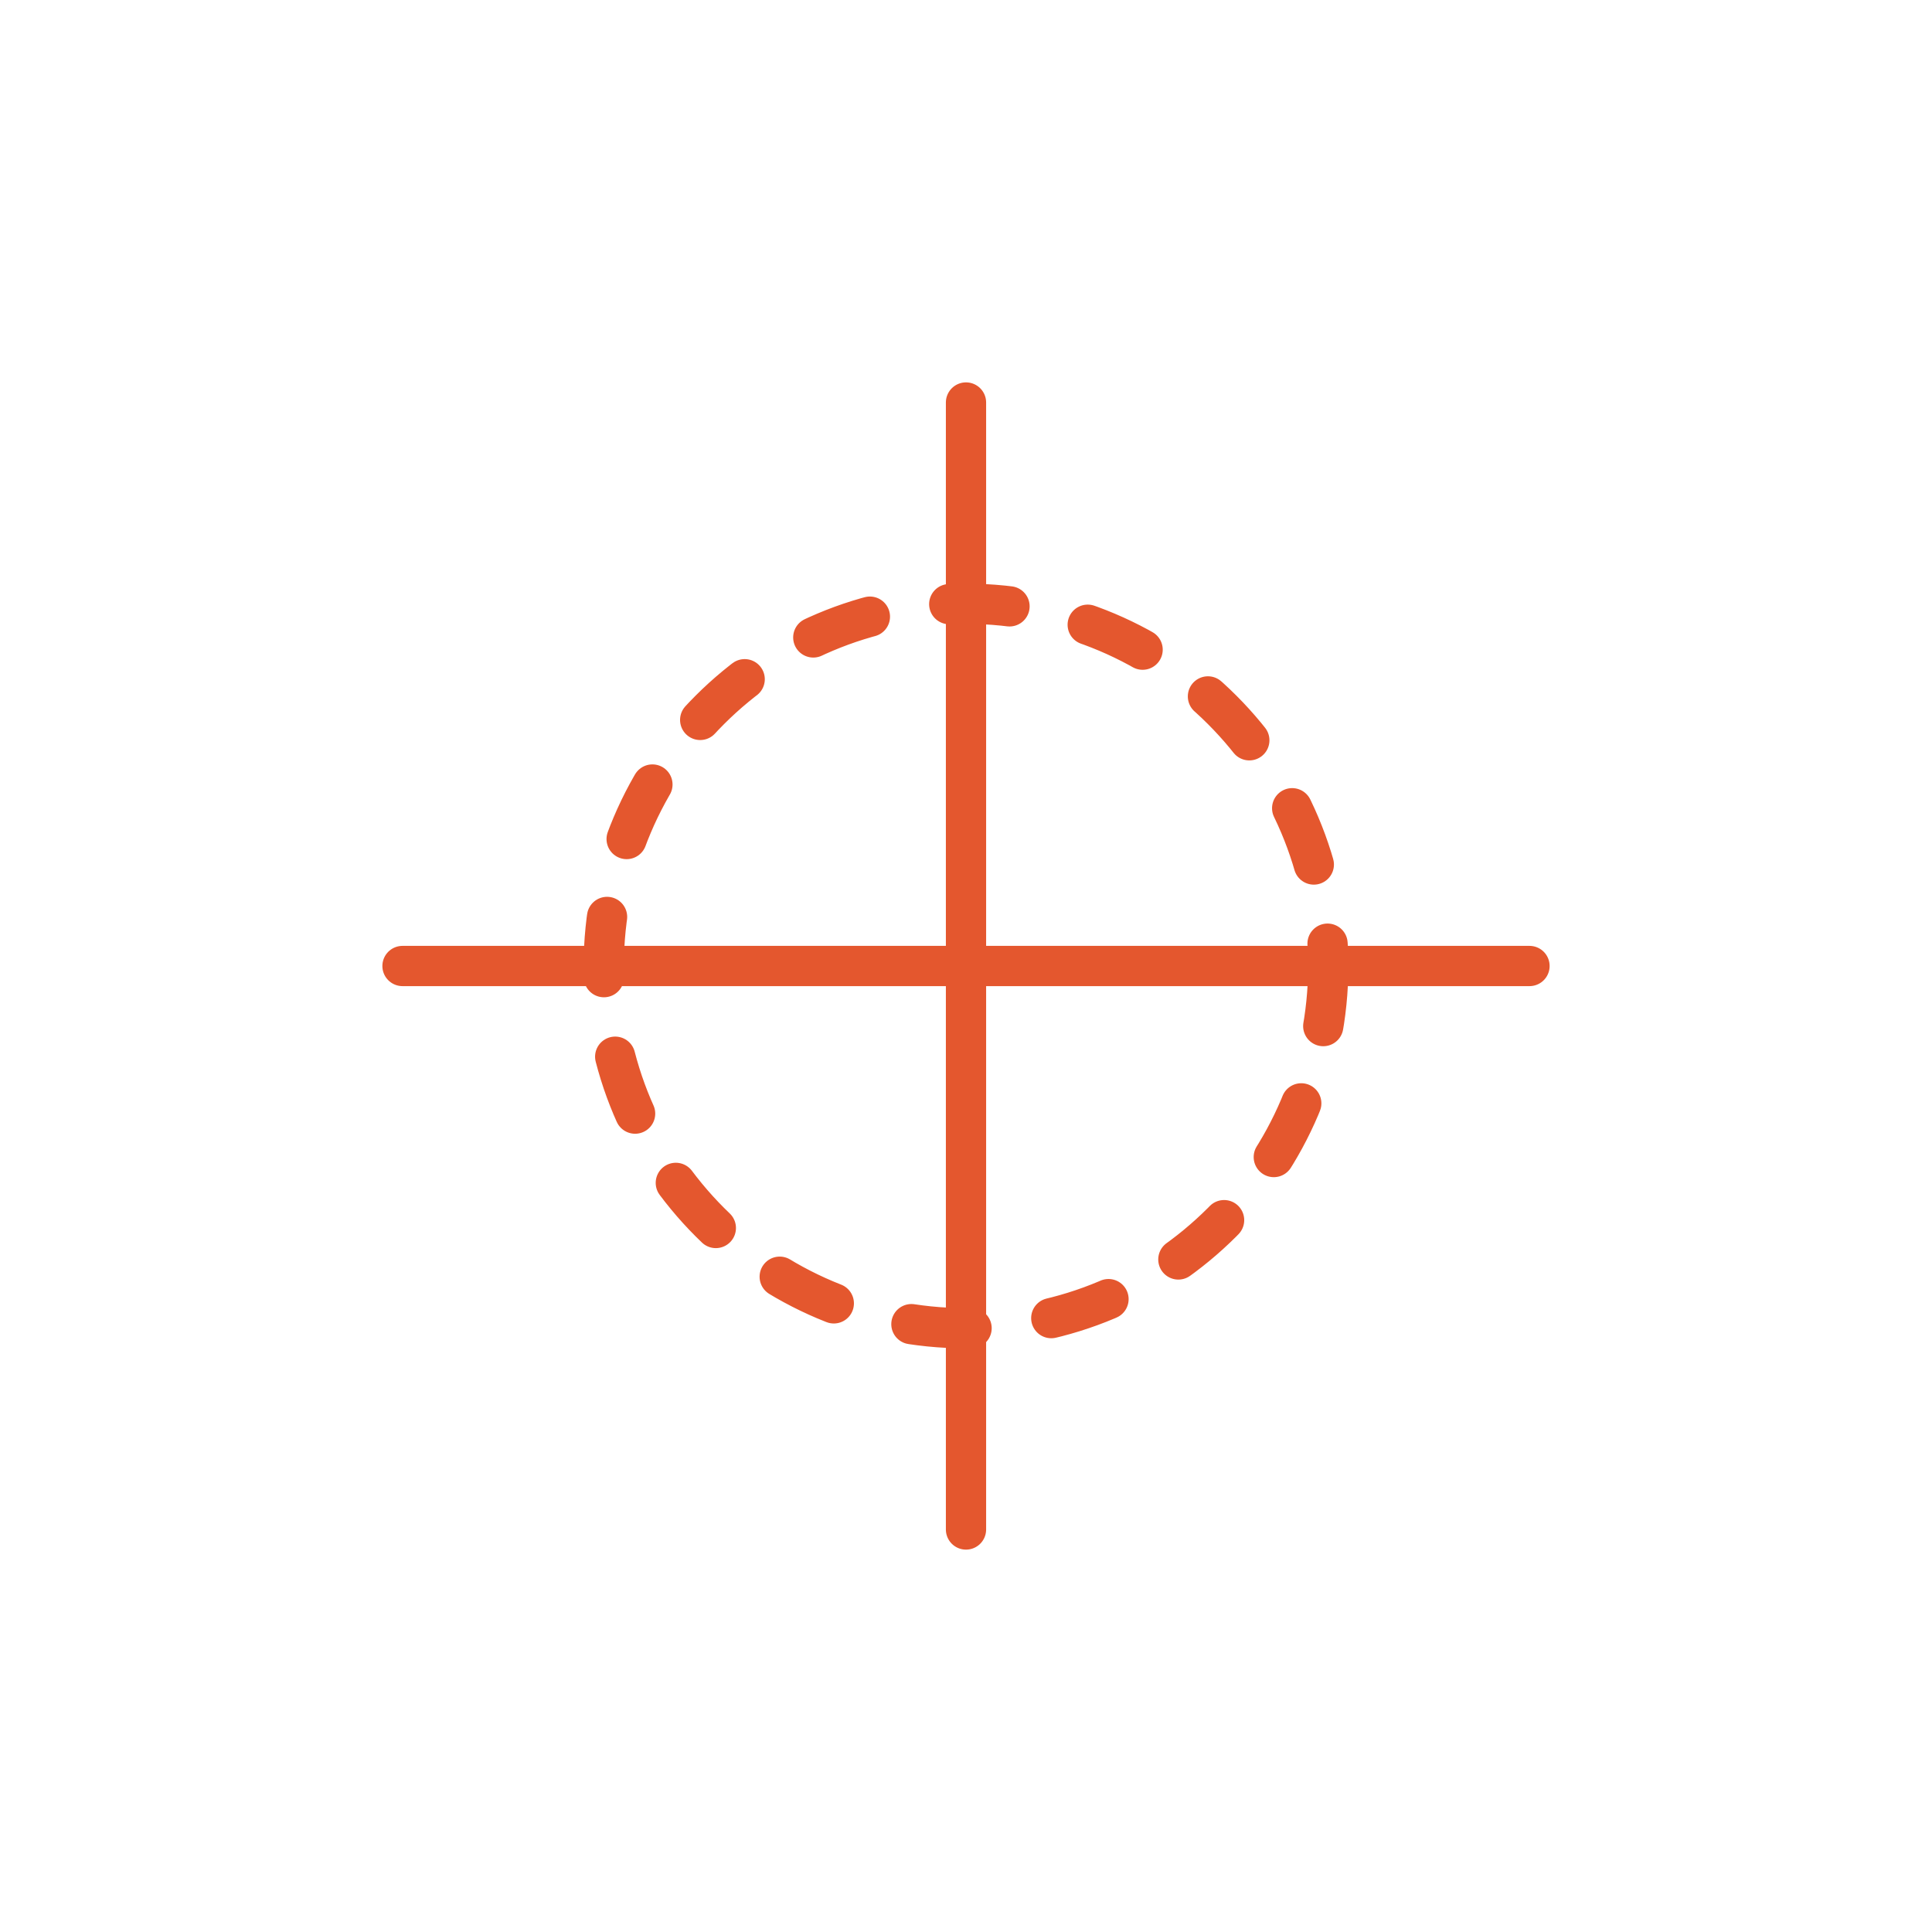
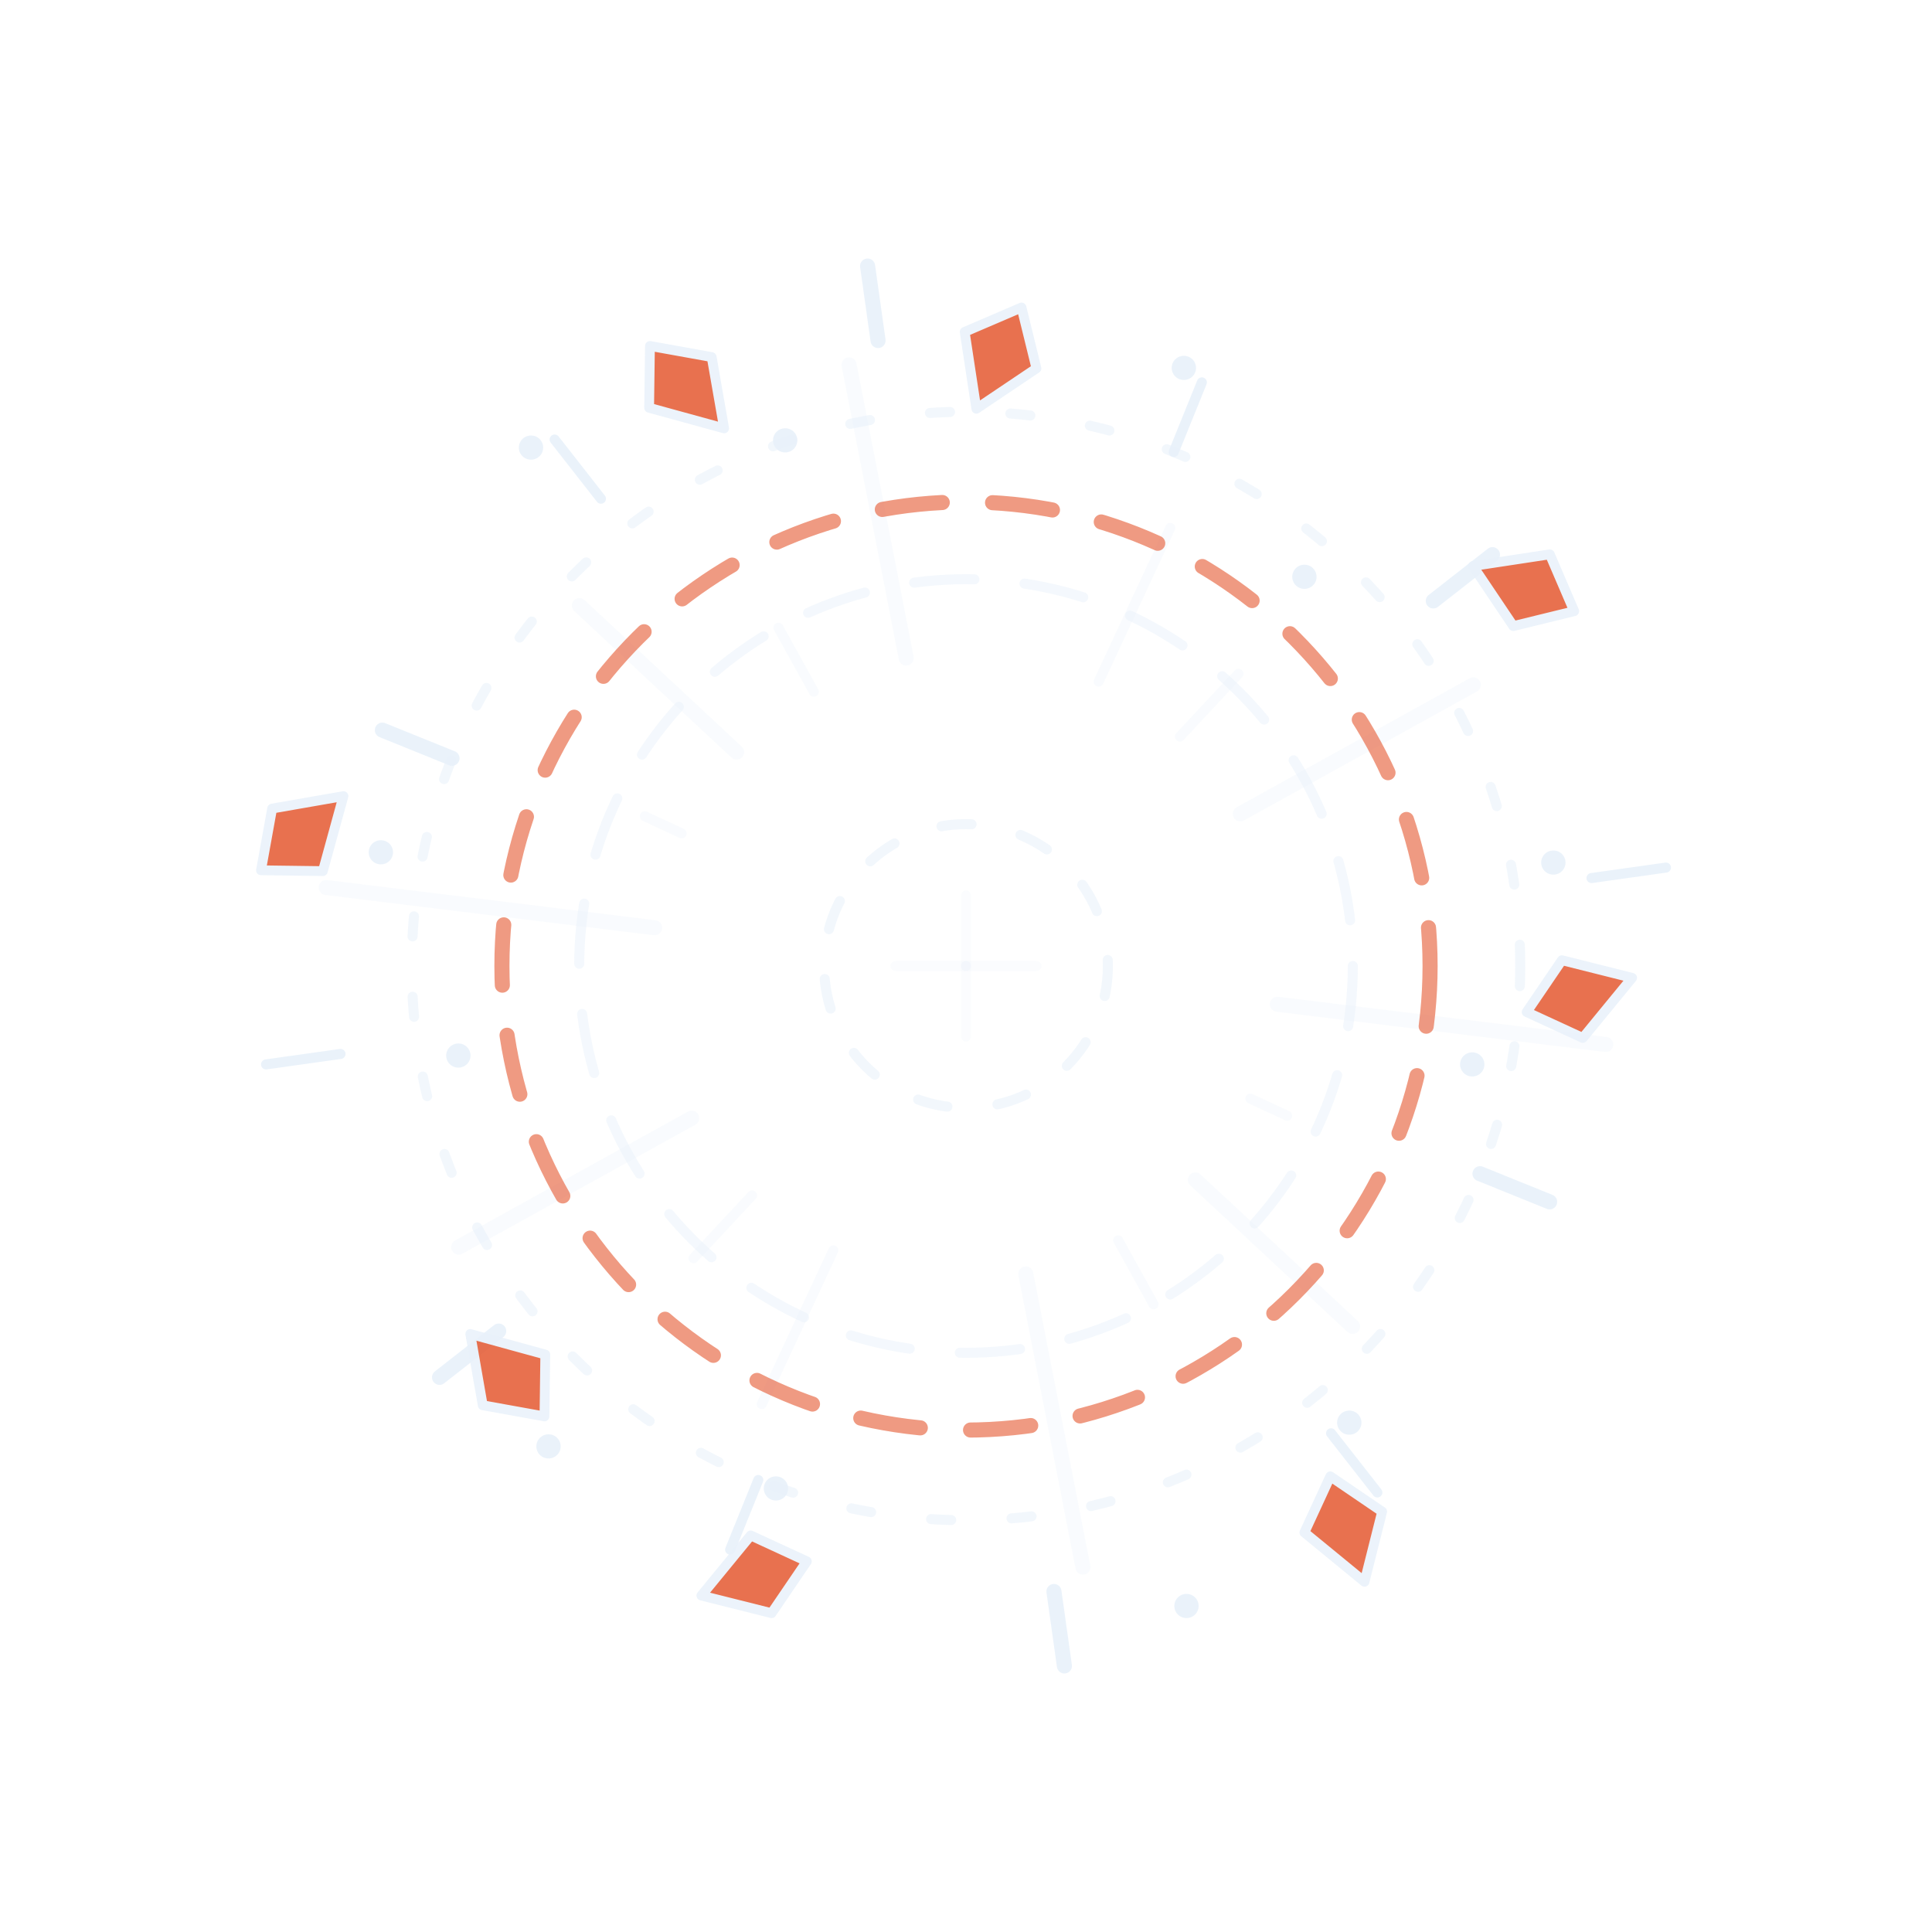
<svg xmlns="http://www.w3.org/2000/svg" width="96" height="96" viewBox="0 0 96 96">
-   <g id="burst" stroke="#E4572E" stroke-width="2" fill="none" stroke-linecap="round" stroke-linejoin="round">
-     <circle cx="48" cy="48" r="18" stroke-dasharray="3 4" />
-     <line x1="48" y1="48" x2="48" y2="20" />
-     <line x1="48" y1="48" x2="48" y2="76" />
-     <line x1="48" y1="48" x2="20" y2="48" />
-     <line x1="48" y1="48" x2="76" y2="48" />
+   <defs>
+     <path id="shard" d="M -1.6 -3.2 L 2.4 -0.6 L 1.2 3 L -2.2 1.2 Z" stroke="#E8F1FA" stroke-width="0.6" />
+   </defs>
+   <g id="burst" fill="none" stroke-linecap="round" stroke-linejoin="round">
+     <line x1="48" y1="48" x2="51.5" y2="48" stroke="#E8F1FA" stroke-width="0.5" opacity="0.19" />
+     <line x1="48" y1="48" x2="48" y2="51.5" stroke="#E8F1FA" stroke-width="0.5" opacity="0.19" />
+     <line x1="48" y1="48" x2="44.5" y2="48" stroke="#E8F1FA" stroke-width="0.5" opacity="0.19" />
+     <line x1="48" y1="48" x2="48" y2="44.5" stroke="#E8F1FA" stroke-width="0.5" opacity="0.19" />
+     <circle cx="48" cy="48" r="7.05" stroke="#E8F1FA" stroke-width="0.5" stroke-dasharray="1.5 2.5" opacity="0.58" />
+     <line x1="63.47" y1="49.9" x2="79.79" y2="51.9" stroke="#E8F1FA" stroke-width="0.75" opacity="0.25" />
+     <line x1="62.13" y1="54.59" x2="63.96" y2="55.44" stroke="#E8F1FA" stroke-width="0.5" opacity="0.25" />
+     <line x1="59.4" y1="58.63" x2="67.21" y2="65.91" stroke="#E8F1FA" stroke-width="0.75" opacity="0.25" />
+     <line x1="55.56" y1="61.63" x2="57.32" y2="64.81" stroke="#E8F1FA" stroke-width="0.5" opacity="0.25" />
+     <line x1="50.97" y1="63.3" x2="53.81" y2="77.87" stroke="#E8F1FA" stroke-width="0.75" opacity="0.25" />
+     <line x1="41.41" y1="62.13" x2="37.85" y2="69.77" stroke="#E8F1FA" stroke-width="0.5" opacity="0.25" />
+     <line x1="37.37" y1="59.4" x2="34.46" y2="62.52" stroke="#E8F1FA" stroke-width="0.5" opacity="0.25" />
+     <line x1="34.37" y1="55.56" x2="22.79" y2="61.97" stroke="#E8F1FA" stroke-width="0.75" opacity="0.25" />
+     <line x1="32.53" y1="46.1" x2="16.21" y2="44.1" stroke="#E8F1FA" stroke-width="0.75" opacity="0.25" />
+     <line x1="33.87" y1="41.41" x2="32.04" y2="40.56" stroke="#E8F1FA" stroke-width="0.5" opacity="0.25" />
+     <line x1="36.6" y1="37.37" x2="28.79" y2="30.09" stroke="#E8F1FA" stroke-width="0.75" opacity="0.25" />
+     <line x1="40.44" y1="34.37" x2="38.68" y2="31.19" stroke="#E8F1FA" stroke-width="0.5" opacity="0.25" />
+     <line x1="45.03" y1="32.7" x2="42.19" y2="18.13" stroke="#E8F1FA" stroke-width="0.75" opacity="0.25" />
+     <line x1="54.59" y1="33.87" x2="58.15" y2="26.23" stroke="#E8F1FA" stroke-width="0.5" opacity="0.25" />
+     <line x1="58.63" y1="36.6" x2="61.54" y2="33.48" stroke="#E8F1FA" stroke-width="0.5" opacity="0.25" />
+     <line x1="61.63" y1="40.44" x2="73.21" y2="34.03" stroke="#E8F1FA" stroke-width="0.75" opacity="0.25" />
+     <circle cx="48" cy="48" r="23.06" stroke="#E4572E" stroke-width="0.75" stroke-dasharray="3 2.5" opacity="0.6" />
+     <circle cx="48" cy="48" r="19.22" stroke="#E8F1FA" stroke-width="0.5" stroke-dasharray="3 2.5" opacity="0.48" />
+     <circle cx="48" cy="48" r="27.54" stroke="#E8F1FA" stroke-width="0.5" stroke-dasharray="1 3" opacity="0.55" />
+     <line x1="73.54" y1="58.32" x2="77" y2="59.72" stroke="#E8F1FA" stroke-width="0.75" opacity="0.9" />
+     <line x1="66.14" y1="71.22" x2="68.44" y2="74.16" stroke="#E8F1FA" stroke-width="0.5" opacity="0.9" />
+     <line x1="52.37" y1="79.08" x2="52.89" y2="82.78" stroke="#E8F1FA" stroke-width="0.75" opacity="0.9" />
+     <line x1="37.68" y1="73.54" x2="36.28" y2="77" stroke="#E8F1FA" stroke-width="0.5" opacity="0.9" />
+     <line x1="24.78" y1="66.14" x2="21.84" y2="68.44" stroke="#E8F1FA" stroke-width="0.75" opacity="0.9" />
+     <line x1="16.92" y1="52.37" x2="13.22" y2="52.89" stroke="#E8F1FA" stroke-width="0.5" opacity="0.9" />
+     <line x1="22.46" y1="37.68" x2="19" y2="36.28" stroke="#E8F1FA" stroke-width="0.75" opacity="0.9" />
+     <line x1="29.86" y1="24.78" x2="27.56" y2="21.84" stroke="#E8F1FA" stroke-width="0.5" opacity="0.9" />
+     <line x1="43.63" y1="16.92" x2="43.11" y2="13.22" stroke="#E8F1FA" stroke-width="0.75" opacity="0.9" />
+     <line x1="58.32" y1="22.46" x2="59.72" y2="19" stroke="#E8F1FA" stroke-width="0.5" opacity="0.9" />
+     <line x1="71.22" y1="29.86" x2="74.16" y2="27.56" stroke="#E8F1FA" stroke-width="0.75" opacity="0.9" />
+     <line x1="79.08" y1="43.63" x2="82.78" y2="43.11" stroke="#E8F1FA" stroke-width="0.5" opacity="0.9" />
+     <use href="#shard" transform="translate(78.38 49.59) rotate(96.33) scale(0.81)" fill="#E4572E" opacity="0.84" />
+     <use href="#shard" transform="translate(66.8 75.88) rotate(186.33) scale(0.81)" fill="#E4572E" opacity="0.84" />
+     <use href="#shard" transform="translate(37.57 78.28) rotate(276.33) scale(0.81)" fill="#E4572E" opacity="0.84" />
+     <use href="#shard" transform="translate(25.39 68.36) rotate(342.33) scale(0.81)" fill="#E4572E" opacity="0.84" />
+     <use href="#shard" transform="translate(14.99 41.58) rotate(432.33) scale(0.81)" fill="#E4572E" opacity="0.84" />
+     <use href="#shard" transform="translate(33.96 19.21) rotate(522.33) scale(0.81)" fill="#E4572E" opacity="0.84" />
+     <use href="#shard" transform="translate(49.59 17.62) rotate(588.33) scale(0.81)" fill="#E4572E" opacity="0.84" />
+     <use href="#shard" transform="translate(75.88 29.2) rotate(678.33) scale(0.81)" fill="#E4572E" opacity="0.84" />
+     <line x1="73.15" y1="52.89" x2="73.16" y2="52.89" stroke="#E8F1FA" stroke-width="1.2" opacity="0.9" />
+     <line x1="67.04" y1="70.69" x2="67.05" y2="70.69" stroke="#E8F1FA" stroke-width="1.2" opacity="0.9" />
+     <line x1="58.95" y1="79.8" x2="58.96" y2="79.8" stroke="#E8F1FA" stroke-width="1.2" opacity="0.9" />
+     <line x1="38.55" y1="73.96" x2="38.56" y2="73.96" stroke="#E8F1FA" stroke-width="1.2" opacity="0.9" />
+     <line x1="27.25" y1="71.87" x2="27.26" y2="71.87" stroke="#E8F1FA" stroke-width="1.2" opacity="0.9" />
+     <line x1="22.77" y1="52.45" x2="22.78" y2="52.45" stroke="#E8F1FA" stroke-width="1.2" opacity="0.9" />
+     <line x1="18.92" y1="42.35" x2="18.93" y2="42.35" stroke="#E8F1FA" stroke-width="1.2" opacity="0.9" />
+     <line x1="26.38" y1="22.24" x2="26.39" y2="22.24" stroke="#E8F1FA" stroke-width="1.2" opacity="0.9" />
+     <line x1="39.01" y1="21.88" x2="39.02" y2="21.88" stroke="#E8F1FA" stroke-width="1.2" opacity="0.9" />
+     <line x1="58.82" y1="18.28" x2="58.83" y2="18.28" stroke="#E8F1FA" stroke-width="1.2" opacity="0.9" />
+     <line x1="64.81" y1="28.66" x2="64.82" y2="28.66" stroke="#E8F1FA" stroke-width="1.2" opacity="0.9" />
+     <line x1="77.18" y1="42.86" x2="77.19" y2="42.86" stroke="#E8F1FA" stroke-width="1.2" opacity="0.9" />
  </g>
</svg>
